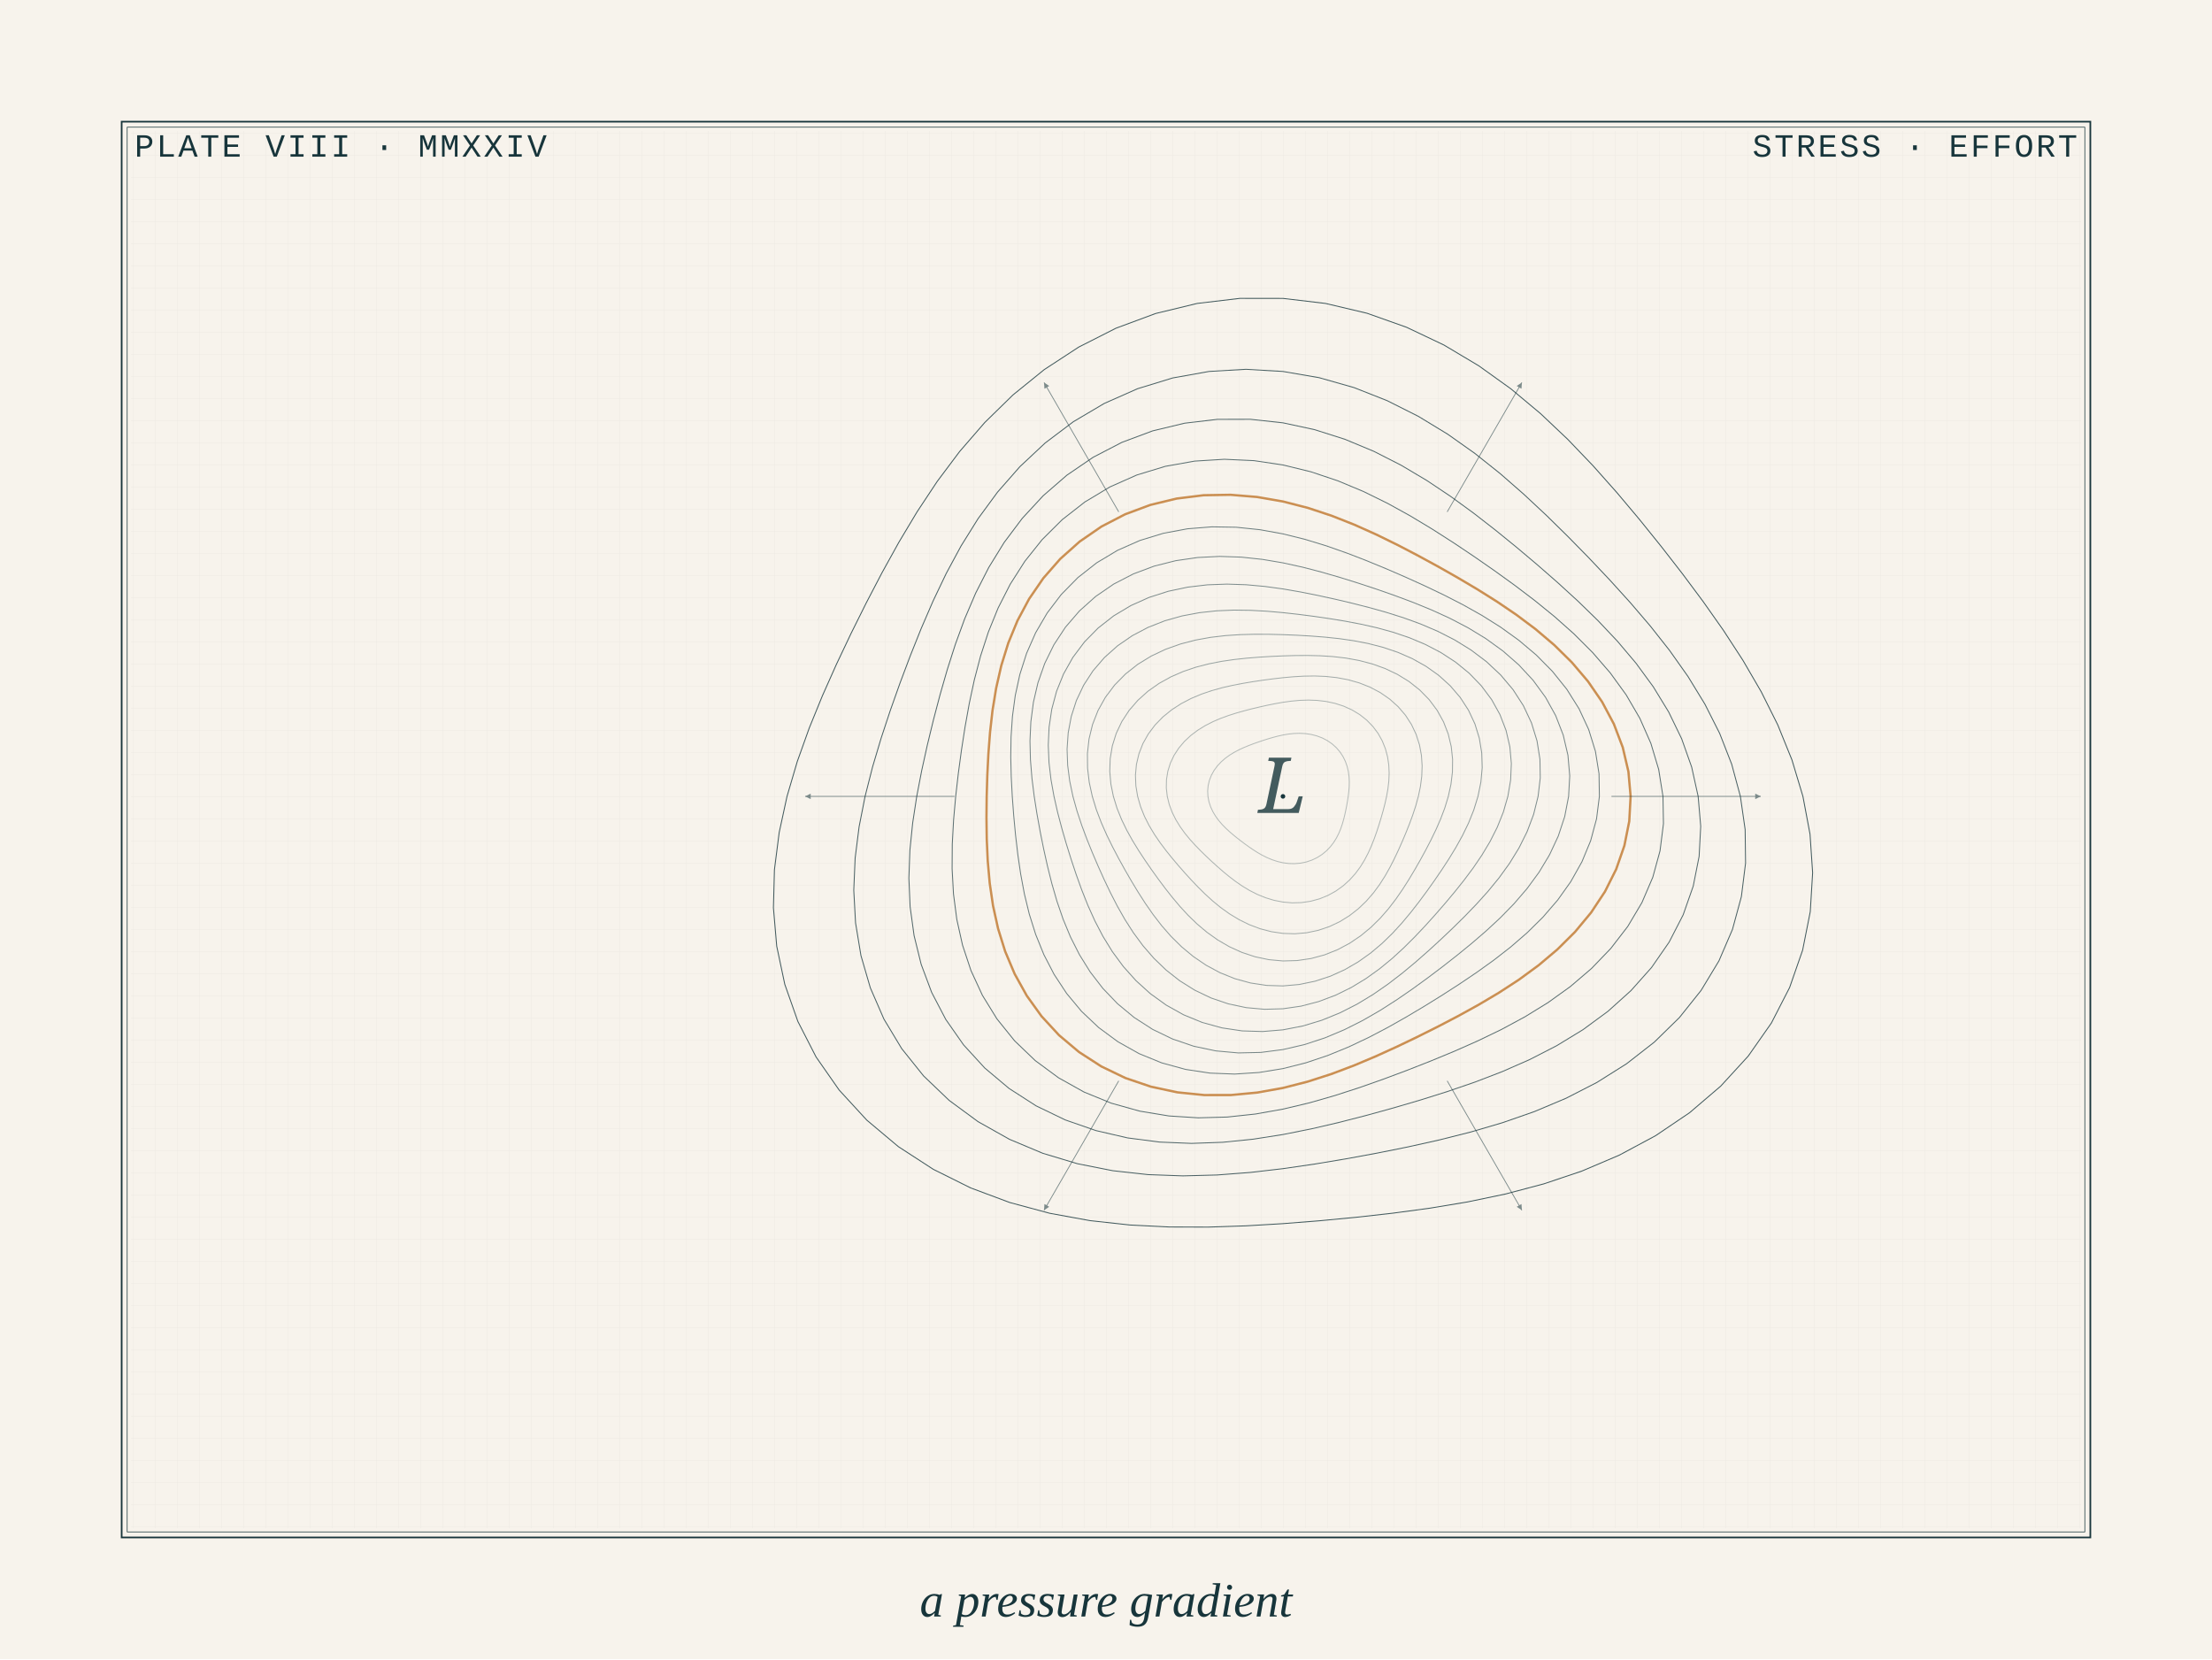
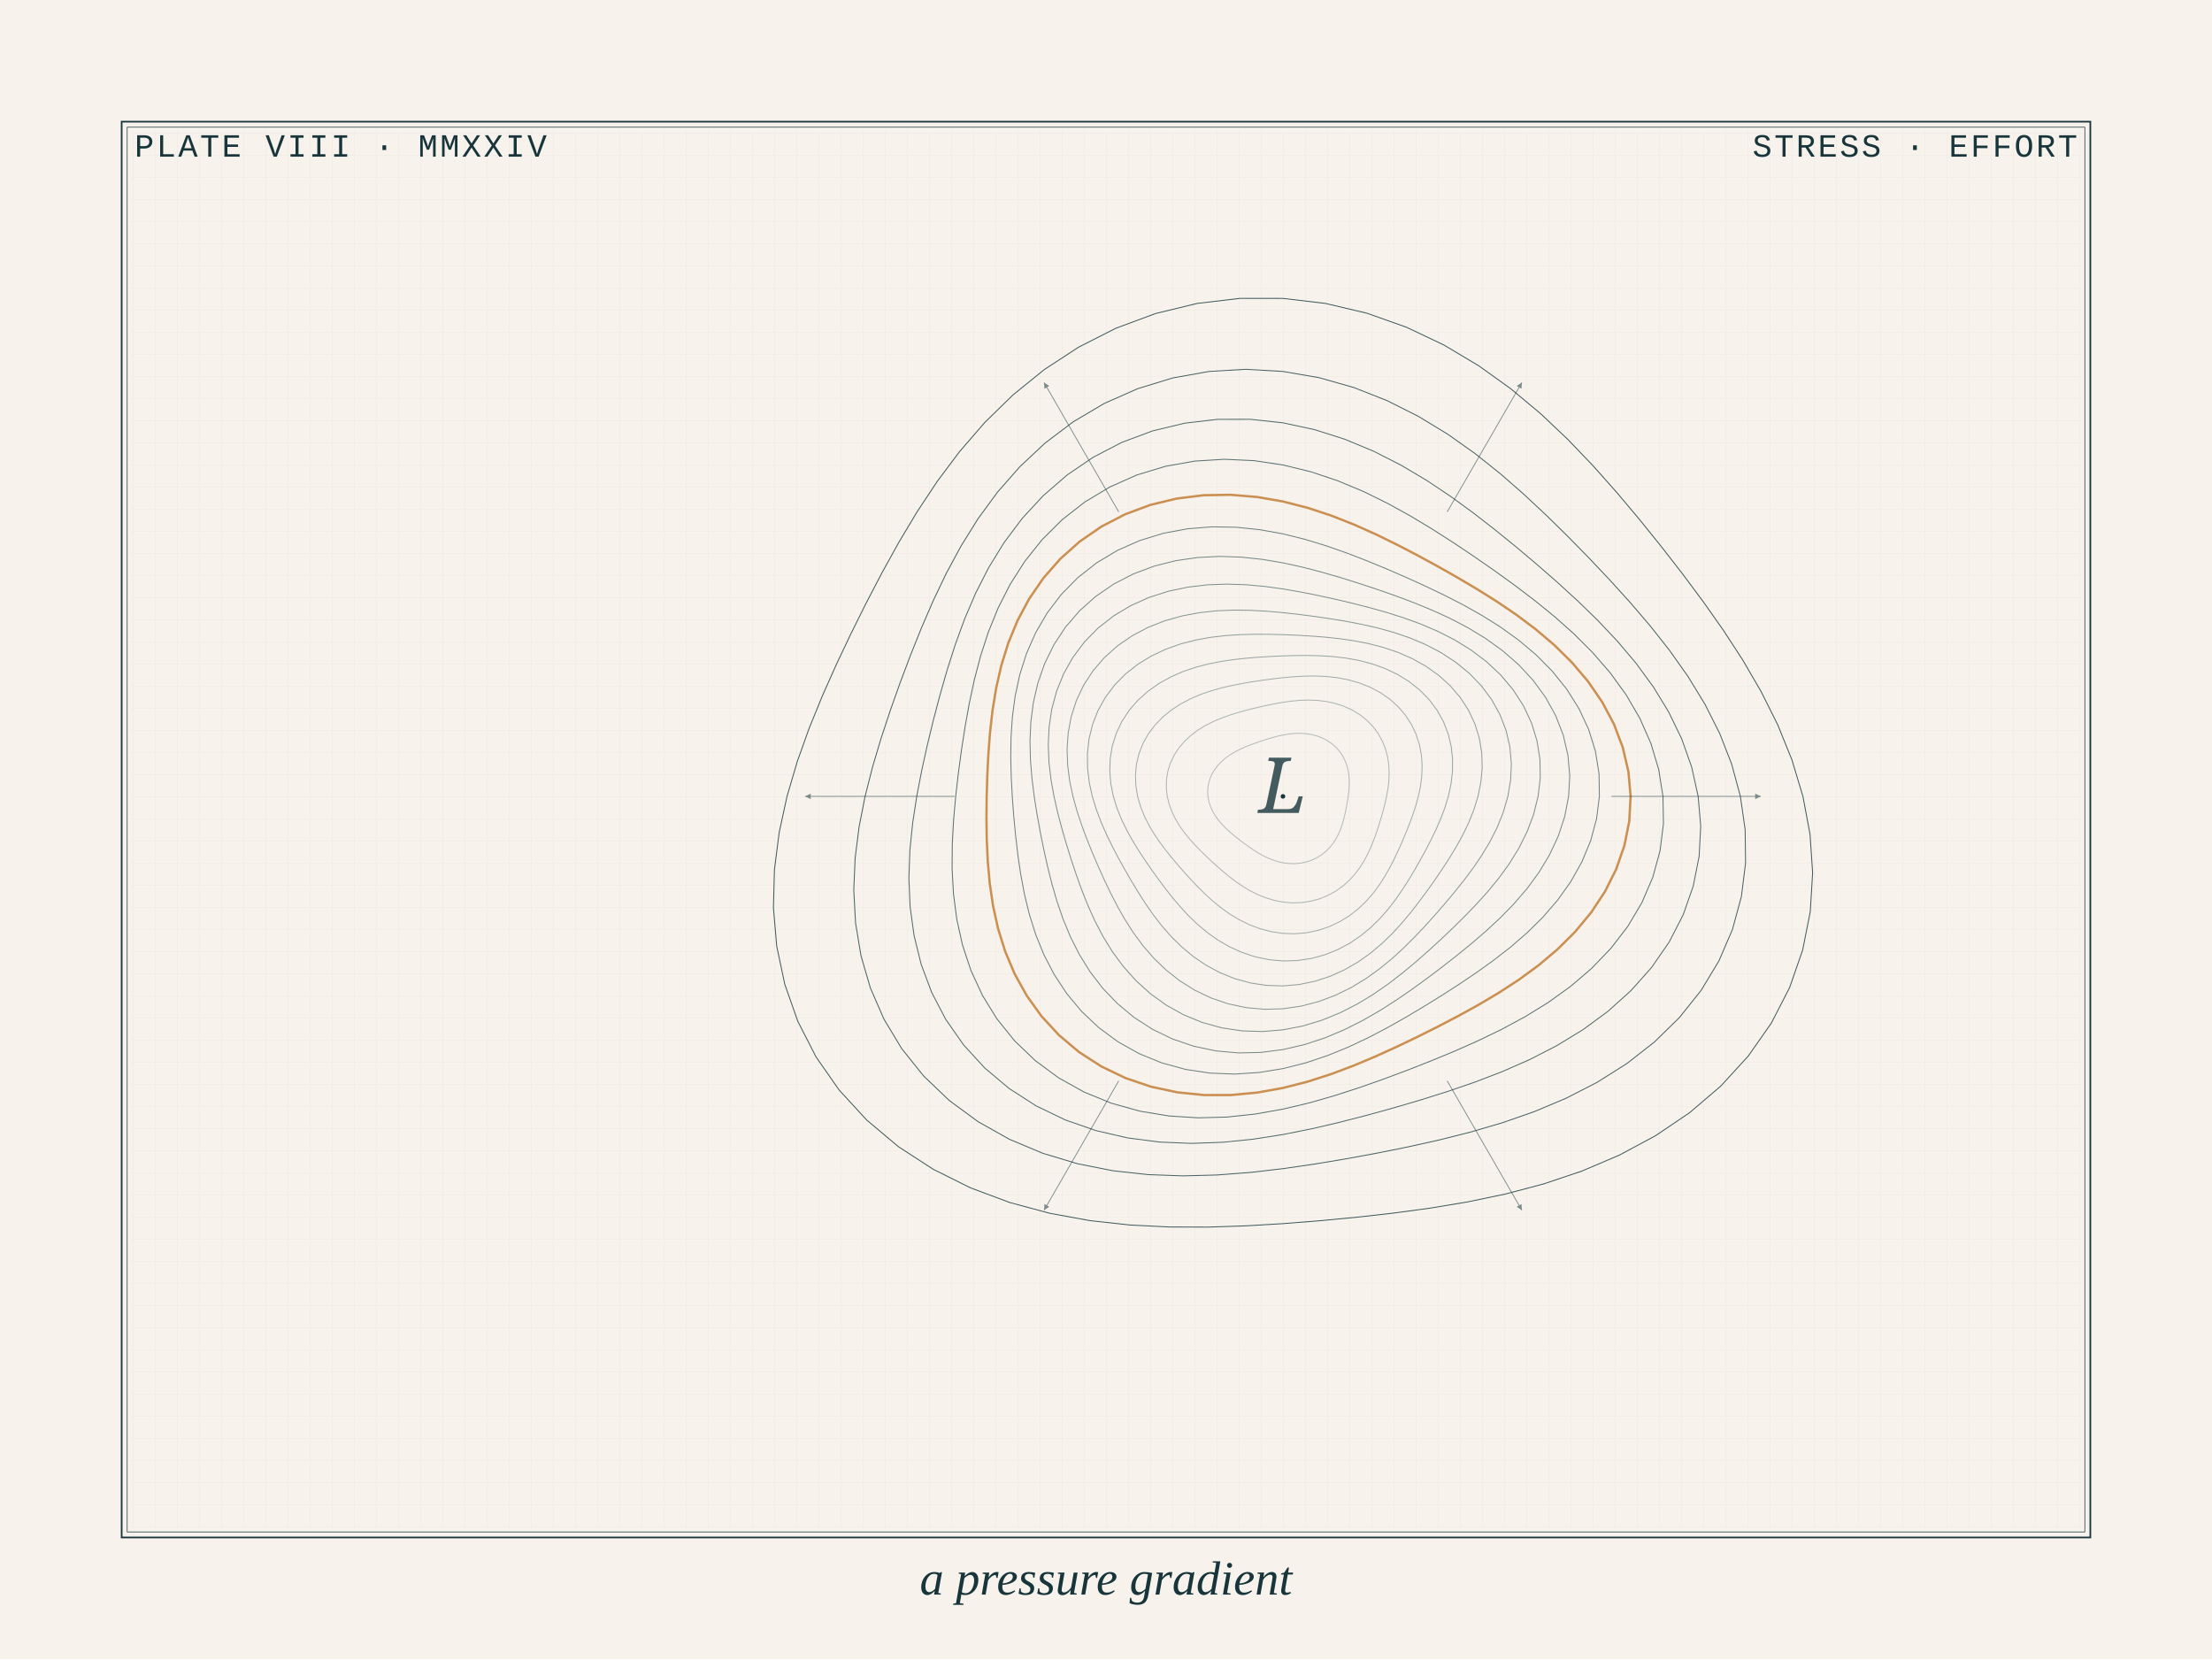
<svg xmlns="http://www.w3.org/2000/svg" viewBox="0 0 2400 1800" preserveAspectRatio="xMidYMid meet" style="background:#f7f3ec">
  <defs>
    <pattern id="ap-grid-p7" width="24" height="24" patternUnits="userSpaceOnUse">
      <path d="M24 0H0v24" fill="none" stroke="#17353b" stroke-width="0.63" opacity="0.07" />
    </pattern>
    <clipPath id="ap-clip-p7">
      <rect x="142" y="142" width="2116" height="1516" />
    </clipPath>
  </defs>
  <rect x="0" y="0" width="2400" height="1800" fill="#f7f3ec" />
  <rect x="132" y="132" width="2136" height="1536" fill="none" stroke="#17353b" stroke-width="1.8" />
  <rect x="138" y="138" width="2124" height="1524" fill="none" stroke="#17353b" stroke-width="0.72" />
  <rect x="142" y="142" width="2116" height="1516" fill="url(#ap-grid-p7)" />
  <g clip-path="url(#ap-clip-p7)">
    <polygon points="1956.146,864 1963.851,904.987 1966.685,946.894 1964.122,989.091 1955.835,1030.844 1941.724,1071.372 1921.932,1109.906 1896.835,1145.742 1867.014,1178.304 1833.205,1207.179 1796.244,1232.151 1757,1253.203 1716.305,1270.514 1674.898,1284.429 1633.368,1295.416 1592.128,1304.014 1551.397,1310.771 1511.203,1316.186 1471.417,1320.652 1431.788,1324.417 1392,1327.551 1351.735,1329.94 1310.732,1331.294 1268.846,1331.173 1226.089,1329.031 1182.659,1324.271 1138.947,1316.301 1095.529,1304.601 1053.128,1288.774 1012.57,1268.589 974.727,1244.017 940.442,1215.232 910.472,1182.614 885.421,1146.715 865.7,1108.22 851.489,1067.897 842.732,1026.533 839.145,984.878 840.248,943.586 845.41,903.177 853.912,864 865.015,826.228 878.021,789.862 892.343,754.753 907.548,720.646 923.393,687.227 939.835,654.181 957.027,621.247 975.288,588.273 995.059,555.25 1016.847,522.343 1041.156,489.892 1068.429,458.406 1098.982,428.531 1132.964,401.006 1170.322,376.605 1210.788,356.082 1253.892,340.102 1298.99,329.191 1345.308,323.691 1392,323.731 1438.215,329.214 1483.159,339.832 1526.157,355.088 1566.698,374.342 1604.465,396.862 1639.351,421.891 1671.444,448.704 1701.004,476.666 1728.414,505.279 1754.124,534.209 1778.587,563.303 1802.197,592.584 1825.23,622.22 1847.798,652.495 1869.82,683.752 1891.019,716.336 1910.924,750.541 1928.911,786.554 1944.246,824.418" fill="none" stroke="#17353b" stroke-width="0.99" opacity="0.811" />
    <polygon points="1888.293,864 1893.469,899.943 1893.932,936.4 1889.382,972.749 1879.717,1008.32 1865.043,1042.446 1845.67,1074.517 1822.086,1104.025 1794.917,1130.599 1764.879,1154.034 1732.717,1174.295 1699.148,1191.514 1664.81,1205.965 1630.218,1218.027 1595.73,1228.142 1561.54,1236.76 1527.678,1244.29 1494.033,1251.05 1460.389,1257.236 1426.471,1262.889 1392,1267.894 1356.743,1271.981 1320.565,1274.754 1283.464,1275.722 1245.598,1274.35 1207.293,1270.107 1169.034,1262.524 1131.437,1251.236 1095.209,1236.025 1061.097,1216.845 1029.834,1193.83 1002.077,1167.291 978.358,1137.696 959.045,1105.627 944.31,1071.743 934.124,1036.725 928.264,1001.224 926.337,965.814 927.82,930.955 932.116,896.962 938.606,864 946.709,832.084 955.937,801.101 965.935,770.844 976.511,741.053 987.646,711.466 999.492,681.864 1012.344,652.119 1026.604,622.228 1042.732,592.331 1061.187,562.723 1082.375,533.844 1106.598,506.252 1134.008,480.584 1164.581,457.516 1198.11,437.703 1234.208,421.727 1272.333,410.054 1311.825,402.991 1351.959,400.662 1392,403 1431.255,409.754 1469.129,420.509 1505.164,434.726 1539.067,451.787 1570.723,471.05 1600.183,491.898 1627.647,513.793 1653.421,536.312 1677.87,559.174 1701.364,582.258 1724.224,605.588 1746.671,629.324 1768.786,653.721 1790.487,679.089 1811.521,705.744 1831.47,733.957 1849.784,763.909 1865.815,795.656 1878.876,829.103" fill="none" stroke="#17353b" stroke-width="0.99" opacity="0.771" />
    <polygon points="1842.476,864 1845.262,896.487 1843.523,929.129 1837.153,961.33 1826.234,992.494 1811.029,1022.07 1791.962,1049.595 1769.586,1074.725 1744.53,1097.26 1717.458,1117.149 1689.008,1134.49 1659.752,1149.506 1630.148,1162.516 1600.52,1173.892 1571.043,1184.017 1541.745,1193.237 1512.526,1201.82 1483.191,1209.922 1453.489,1217.566 1423.165,1224.631 1392,1230.864 1359.862,1235.892 1326.737,1239.262 1292.754,1240.478 1258.192,1239.049 1223.471,1234.537 1189.134,1226.599 1155.805,1215.021 1124.152,1199.745 1094.828,1180.877 1068.427,1158.683 1045.433,1133.568 1026.187,1106.048 1010.86,1076.709 999.443,1046.159 991.756,1014.984 987.467,983.705 986.131,952.741 987.233,922.385 990.241,892.796 994.653,864 1000.053,835.907 1006.138,808.342 1012.756,781.081 1019.906,753.894 1027.742,726.591 1036.547,699.058 1046.698,671.291 1058.627,643.416 1072.768,615.694 1089.507,588.515 1109.135,562.378 1131.81,537.854 1157.534,515.548 1186.139,496.049 1217.297,479.887 1250.534,467.486 1285.27,459.132 1320.861,454.947 1356.645,454.887 1392,458.739 1426.381,466.148 1459.366,476.644 1490.675,489.688 1520.184,504.715 1547.919,521.187 1574.037,538.631 1598.792,556.677 1622.49,575.083 1645.445,593.749 1667.928,612.709 1690.123,632.113 1712.09,652.205 1733.748,673.275 1754.859,695.622 1775.042,719.505 1793.794,745.106 1810.528,772.492 1824.618,801.598 1835.45,832.216" fill="none" stroke="#17353b" stroke-width="0.99" opacity="0.732" />
    <polygon points="1804.306,864 1804.835,893.59 1801.137,923.015 1793.273,951.735 1781.468,979.247 1766.098,1005.121 1747.652,1029.034 1726.695,1050.789 1703.822,1070.324 1679.609,1087.709 1654.571,1103.127 1629.123,1116.846 1603.558,1129.186 1578.034,1140.475 1552.576,1151.01 1527.09,1161.017 1501.396,1170.625 1475.26,1179.839 1448.441,1188.538 1420.732,1196.477 1392,1203.308 1362.22,1208.605 1331.495,1211.904 1300.065,1212.747 1268.299,1210.72 1236.68,1205.496 1205.767,1196.869 1176.161,1184.769 1148.456,1169.281 1123.192,1150.632 1100.82,1129.182 1081.657,1105.392 1065.873,1079.789 1053.477,1052.925 1044.323,1025.333 1038.132,997.49 1034.518,969.782 1033.035,942.485 1033.218,915.752 1034.631,889.614 1036.913,864 1039.809,838.757 1043.193,813.687 1047.083,788.586 1051.635,763.283 1057.12,737.673 1063.9,711.751 1072.386,685.628 1082.989,659.536 1096.08,633.826 1111.942,608.948 1130.741,585.417 1152.496,563.784 1177.073,544.586 1204.187,528.307 1233.422,515.341 1264.259,505.955 1296.116,500.274 1328.395,498.267 1360.523,499.756 1392,504.433 1422.429,511.884 1451.542,521.633 1479.209,533.181 1505.437,546.05 1530.348,559.82 1554.156,574.166 1577.122,588.88 1599.517,603.879 1621.574,619.203 1643.448,635.003 1665.186,651.509 1686.706,669.001 1707.786,687.764 1728.075,708.05 1747.11,730.042 1764.352,753.818 1779.224,779.336 1791.162,806.424 1799.658,834.781" fill="none" stroke="#17353b" stroke-width="0.99" opacity="0.693" />
    <polygon points="1769.205,864 1767.735,890.931 1762.447,917.434 1753.537,943.048 1741.336,967.372 1726.281,990.101 1708.88,1011.042 1689.667,1030.124 1669.165,1047.393 1647.838,1062.997 1626.063,1077.165 1604.105,1090.17 1582.106,1102.296 1560.084,1113.799 1537.952,1124.871 1515.537,1135.616 1492.62,1146.028 1468.972,1155.985 1444.392,1165.254 1418.747,1173.505 1392,1180.339 1364.232,1185.321 1335.649,1188.021 1306.575,1188.05 1277.441,1185.095 1248.751,1178.955 1221.049,1169.555 1194.875,1156.958 1170.727,1141.363 1149.022,1123.09 1130.061,1102.552 1114.011,1080.226 1100.897,1056.615 1090.603,1032.206 1082.891,1007.436 1077.431,982.665 1073.831,958.149 1071.686,934.034 1070.618,910.357 1070.31,887.057 1070.547,864 1071.23,841.009 1072.39,817.899 1074.183,794.511 1076.873,770.751 1080.805,746.608 1086.371,722.178 1093.964,697.67 1103.939,673.398 1116.574,649.767 1132.037,627.248 1150.363,606.341 1171.445,587.537 1195.037,571.283 1220.768,557.943 1248.172,547.772 1276.723,540.892 1305.874,537.288 1335.098,536.81 1363.931,539.188 1392,544.061 1419.048,551.005 1444.943,559.577 1469.674,569.352 1493.339,579.959 1516.116,591.111 1538.233,602.627 1559.922,614.442 1581.388,626.604 1602.764,639.261 1624.086,652.636 1645.275,666.997 1666.123,682.62 1686.307,699.751 1705.4,718.572 1722.906,739.172 1738.294,761.529 1751.04,785.498 1760.674,810.821 1766.815,837.135" fill="none" stroke="#c88a4a" stroke-width="2.52" opacity="0.95" />
    <polygon points="1735.322,864 1732.233,888.386 1725.828,912.152 1716.399,934.928 1704.336,956.423 1690.095,976.45 1674.157,994.93 1656.992,1011.888 1639.02,1027.447 1620.583,1041.797 1601.917,1055.175 1583.149,1067.824 1564.291,1079.965 1545.257,1091.763 1525.884,1103.301 1505.962,1114.564 1485.272,1125.432 1463.62,1135.682 1440.87,1145.005 1416.977,1153.027 1392,1159.342 1366.114,1163.546 1339.605,1165.272 1312.856,1164.225 1286.321,1160.208 1260.491,1153.143 1235.862,1143.077 1212.892,1130.182 1191.966,1114.741 1173.369,1097.128 1157.268,1077.773 1143.699,1057.134 1132.572,1035.656 1123.688,1013.741 1116.761,991.72 1111.452,969.831 1107.407,948.214 1104.296,926.905 1101.847,905.853 1099.875,884.938 1098.306,864 1097.181,842.869 1096.655,821.399 1096.984,799.497 1098.498,777.15 1101.569,754.441 1106.571,731.552 1113.846,708.766 1123.664,686.449 1136.192,665.027 1151.479,644.954 1169.44,626.683 1189.863,610.623 1212.417,597.113 1236.685,586.393 1262.187,578.585 1288.424,573.687 1314.911,571.572 1341.219,572.008 1366.997,574.676 1392,579.203 1416.094,585.195 1439.256,592.275 1461.564,600.114 1483.169,608.462 1504.267,617.164 1525.062,626.168 1545.732,635.531 1566.394,645.398 1587.078,655.986 1607.707,667.553 1628.09,680.364 1647.929,694.659 1666.834,710.619 1684.346,728.342 1699.978,747.822 1713.245,768.941 1723.711,791.474 1731.02,815.099 1734.928,839.421" fill="none" stroke="#17353b" stroke-width="0.99" opacity="0.614" />
    <polygon points="1701.924,864 1697.692,885.91 1690.703,907.086 1681.303,927.254 1669.898,946.232 1656.921,963.936 1642.793,980.376 1627.892,995.648 1612.524,1009.914 1596.899,1023.376 1581.129,1036.242 1565.219,1048.705 1549.083,1060.902 1532.566,1072.903 1515.468,1084.684 1497.578,1096.13 1478.707,1107.03 1458.72,1117.095 1437.561,1125.978 1415.272,1133.299 1392,1138.683 1367.994,1141.786 1343.595,1142.329 1319.21,1140.123 1295.283,1135.087 1272.266,1127.255 1250.578,1116.775 1230.577,1103.898 1212.534,1088.959 1196.61,1072.347 1182.851,1054.475 1171.192,1035.749 1161.467,1016.538 1153.429,997.143 1146.788,977.786 1141.236,958.596 1136.485,939.609 1132.303,920.781 1128.533,902.003 1125.121,883.128 1122.116,864 1119.671,844.481 1118.033,824.482 1117.515,803.986 1118.467,783.059 1121.248,761.864 1126.18,740.651 1133.524,719.748 1143.449,699.541 1156.01,680.441 1171.143,662.862 1188.663,647.18 1208.281,633.709 1229.617,622.675 1252.241,614.198 1275.695,608.285 1299.536,604.835 1323.366,603.646 1346.859,604.439 1369.781,606.888 1392,610.643 1413.486,615.374 1434.297,620.79 1454.563,626.673 1474.454,632.892 1494.149,639.41 1513.805,646.288 1533.526,653.671 1553.337,661.766 1573.165,670.822 1592.837,681.094 1612.082,692.815 1630.541,706.164 1647.797,721.243 1663.401,738.061 1676.908,756.524 1687.915,776.436 1696.091,797.513 1701.203,819.4 1703.142,841.699" fill="none" stroke="#17353b" stroke-width="0.99" opacity="0.575" />
    <polygon points="1668.811,864 1663.961,883.493 1656.929,902.214 1648.073,919.989 1637.779,936.728 1626.423,952.431 1614.34,967.173 1601.802,981.088 1588.996,994.347 1576.015,1007.131 1562.859,1019.603 1549.443,1031.882 1535.617,1044.023 1521.191,1055.998 1505.964,1067.696 1489.752,1078.923 1472.42,1089.409 1453.906,1098.834 1434.234,1106.848 1413.527,1113.104 1392,1117.281 1369.953,1119.119 1347.75,1118.439 1325.791,1115.157 1304.484,1109.297 1284.214,1100.986 1265.309,1090.444 1248.025,1077.969 1232.517,1063.911 1218.841,1048.641 1206.95,1032.527 1196.708,1015.902 1187.908,999.042 1180.299,982.147 1173.616,965.337 1167.612,948.646 1162.087,932.033 1156.913,915.4 1152.049,898.611 1147.552,881.521 1143.571,864 1140.341,845.962 1138.155,827.385 1137.346,808.322 1138.247,788.912 1141.165,769.377 1146.348,750.01 1153.962,731.154 1164.068,713.184 1176.619,696.472 1191.458,681.363 1208.327,668.147 1226.889,657.035 1246.754,648.143 1267.51,641.489 1288.751,636.991 1310.112,634.477 1331.291,633.707 1352.069,634.394 1372.317,636.235 1392,638.937 1411.163,642.25 1429.916,645.985 1448.406,650.031 1466.792,654.366 1485.214,659.054 1503.763,664.237 1522.462,670.114 1541.245,676.923 1559.957,684.906 1578.351,694.288 1596.104,705.243 1612.836,717.879 1628.14,732.214 1641.608,748.174 1652.87,765.592 1661.62,784.217 1667.64,803.733 1670.822,823.782 1671.172,843.99" fill="none" stroke="#17353b" stroke-width="0.99" opacity="0.536" />
    <polygon points="1636.016,864 1631.07,881.135 1624.492,897.535 1616.618,913.111 1607.78,927.851 1598.275,941.813 1588.339,955.107 1578.134,967.879 1567.74,980.282 1557.148,992.456 1546.275,1004.5 1534.979,1016.459 1523.078,1028.305 1510.381,1039.933 1496.713,1051.162 1481.941,1061.749 1465.995,1071.4 1448.887,1079.797 1430.716,1086.619 1411.667,1091.575 1392,1094.424 1372.038,1094.995 1352.138,1093.208 1332.666,1089.076 1313.971,1082.706 1296.355,1074.291 1280.052,1064.093 1265.214,1052.422 1251.903,1039.611 1240.087,1025.986 1229.658,1011.847 1220.442,997.442 1212.227,982.951 1204.786,968.481 1197.91,954.064 1191.43,939.661 1185.239,925.182 1179.312,910.503 1173.707,895.487 1168.57,880.014 1164.118,864 1160.627,847.416 1158.403,830.305 1157.758,812.785 1158.978,795.047 1162.298,777.349 1167.874,759.998 1175.775,743.328 1185.966,727.673 1198.313,713.346 1212.593,700.611 1228.505,689.664 1245.703,680.618 1263.815,673.498 1282.476,668.239 1301.353,664.699 1320.171,662.67 1338.725,661.907 1356.895,662.146 1374.642,663.136 1392,664.659 1409.063,666.556 1425.959,668.735 1442.829,671.186 1459.796,673.976 1476.942,677.24 1494.289,681.17 1511.781,685.988 1529.277,691.924 1546.56,699.191 1563.34,707.958 1579.276,718.332 1594,730.342 1607.146,743.93 1618.375,758.955 1627.407,775.197 1634.041,792.378 1638.171,810.176 1639.796,828.257 1639.013,846.295" fill="none" stroke="#17353b" stroke-width="0.99" opacity="0.496" />
    <polygon points="1603.592,864 1599.018,878.838 1593.302,893.036 1586.731,906.577 1579.56,919.501 1571.994,931.899 1564.172,943.893 1556.154,955.612 1547.93,967.175 1539.417,978.665 1530.481,990.117 1520.953,1001.504 1510.652,1012.729 1499.413,1023.631 1487.106,1033.99 1473.66,1043.543 1459.075,1052.004 1443.427,1059.084 1426.873,1064.519 1409.637,1068.09 1392,1069.64 1374.277,1069.091 1356.792,1066.448 1339.857,1061.801 1323.744,1055.314 1308.669,1047.216 1294.776,1037.777 1282.127,1027.288 1270.707,1016.04 1260.431,1004.293 1251.156,992.268 1242.706,980.125 1234.889,967.956 1227.53,955.789 1220.487,943.588 1213.676,931.269 1207.081,918.719 1200.762,905.813 1194.855,892.437 1189.561,878.51 1185.132,864 1181.848,848.937 1179.994,833.42 1179.833,817.611 1181.581,801.735 1185.388,786.06 1191.321,770.878 1199.359,756.489 1209.389,743.171 1221.218,731.162 1234.586,720.64 1249.185,711.715 1264.687,704.415 1280.768,698.692 1297.129,694.43 1313.523,691.455 1329.764,689.559 1345.74,688.516 1361.411,688.114 1376.805,688.167 1392,688.543 1407.109,689.168 1422.253,690.043 1437.544,691.233 1453.055,692.869 1468.807,695.128 1484.752,698.216 1500.771,702.35 1516.672,707.725 1532.199,714.504 1547.052,722.792 1560.905,732.622 1573.43,743.953 1584.325,756.666 1593.337,770.573 1600.283,785.43 1605.06,800.954 1607.66,816.847 1608.163,832.82 1606.731,848.609" fill="none" stroke="#17353b" stroke-width="0.99" opacity="0.457" />
    <polygon points="1571.413,864 1567.582,876.585 1563.014,888.668 1557.925,900.278 1552.486,911.489 1546.811,922.4 1540.949,933.117 1534.882,943.74 1528.532,954.339 1521.775,964.942 1514.455,975.521 1506.407,985.994 1497.479,996.216 1487.547,1005.997 1476.54,1015.106 1464.449,1023.29 1451.331,1030.298 1437.314,1035.895 1422.589,1039.886 1407.394,1042.13 1392,1042.555 1376.69,1041.158 1361.737,1038.013 1347.381,1033.257 1333.816,1027.084 1321.173,1019.725 1309.516,1011.43 1298.842,1002.447 1289.085,993.003 1280.132,983.286 1271.838,973.433 1264.048,963.524 1256.615,953.581 1249.425,943.569 1242.412,933.414 1235.567,923.011 1228.95,912.248 1222.684,901.02 1216.95,889.25 1211.972,876.903 1208.001,864 1205.291,850.618 1204.077,836.893 1204.554,823.016 1206.861,809.216 1211.063,795.745 1217.147,782.862 1225.022,770.812 1234.525,759.803 1245.434,749.998 1257.484,741.494 1270.39,734.326 1283.871,728.461 1297.665,723.804 1311.555,720.214 1325.377,717.519 1339.03,715.532 1352.477,714.075 1365.739,712.996 1378.881,712.186 1392,711.591 1405.203,711.214 1418.587,711.123 1432.218,711.437 1446.116,712.318 1460.244,713.954 1474.502,716.539 1488.724,720.254 1502.693,725.247 1516.149,731.618 1528.809,739.406 1540.388,748.58 1550.621,759.045 1559.285,770.641 1566.214,783.159 1571.316,796.357 1574.575,809.974 1576.055,823.758 1575.887,837.476 1574.264,850.936" fill="none" stroke="#17353b" stroke-width="0.99" opacity="0.418" />
    <polygon points="1538.904,864 1536.057,874.325 1532.776,884.306 1529.201,893.998 1525.421,903.48 1521.47,912.84 1517.329,922.157 1512.927,931.487 1508.151,940.854 1502.864,950.233 1496.922,959.554 1490.186,968.696 1482.546,977.499 1473.934,985.767 1464.334,993.288 1453.787,999.849 1442.394,1005.249 1430.309,1009.323 1417.73,1011.948 1404.881,1013.058 1392,1012.648 1379.316,1010.773 1367.036,1007.545 1355.325,1003.122 1344.302,997.693 1334.025,991.467 1324.501,984.646 1315.682,977.42 1307.482,969.943 1299.785,962.329 1292.47,954.644 1285.42,946.901 1278.545,939.07 1271.795,931.085 1265.168,922.854 1258.717,914.278 1252.551,905.264 1246.826,895.741 1241.734,885.675 1237.491,875.074 1234.313,864 1232.405,852.561 1231.936,840.912 1233.027,829.242 1235.738,817.761 1240.066,806.686 1245.938,796.222 1253.221,786.549 1261.732,777.805 1271.252,770.08 1281.544,763.406 1292.37,757.764 1303.513,753.082 1314.786,749.249 1326.053,746.128 1337.225,743.569 1348.271,741.431 1359.204,739.593 1370.082,737.969 1380.983,736.518 1392,735.253 1403.214,734.233 1414.684,733.565 1426.431,733.391 1438.425,733.875 1450.587,735.187 1462.782,737.486 1474.83,740.902 1486.515,745.526 1497.601,751.397 1507.848,758.496 1517.032,766.747 1524.964,776.022 1531.501,786.147 1536.56,796.92 1540.122,808.124 1542.234,819.544 1543,830.985 1542.575,842.281 1541.142,853.31" fill="none" stroke="#17353b" stroke-width="0.99" opacity="0.379" />
    <polygon points="1504.438,864 1502.663,871.932 1500.66,879.673 1498.493,887.284 1496.185,894.829 1493.715,902.37 1491.022,909.95 1488.015,917.585 1484.58,925.258 1480.597,932.913 1475.953,940.457 1470.555,947.764 1464.342,954.68 1457.296,961.04 1449.444,966.674 1440.86,971.426 1431.66,975.163 1421.996,977.785 1412.041,979.238 1401.982,979.515 1392,978.654 1382.257,976.74 1372.889,973.891 1363.99,970.255 1355.613,965.988 1347.769,961.248 1340.427,956.18 1333.524,950.904 1326.977,945.505 1320.696,940.032 1314.594,934.495 1308.605,928.867 1302.693,923.092 1296.861,917.096 1291.153,910.796 1285.656,904.116 1280.496,896.995 1275.826,889.401 1271.818,881.335 1268.644,872.841 1266.469,864 1265.428,854.928 1265.621,845.771 1267.099,836.691 1269.863,827.858 1273.86,819.434 1278.991,811.56 1285.113,804.348 1292.06,797.872 1299.644,792.164 1307.684,787.212 1316.006,782.967 1324.467,779.348 1332.958,776.254 1341.408,773.574 1349.793,771.202 1358.124,769.048 1366.443,767.051 1374.815,765.185 1383.312,763.461 1392,761.932 1400.928,760.686 1410.115,759.838 1419.542,759.521 1429.15,759.873 1438.836,761.024 1448.463,763.08 1457.863,766.118 1466.852,770.174 1475.244,775.236 1482.863,781.25 1489.558,788.117 1495.214,795.706 1499.762,803.859 1503.184,812.407 1505.511,821.18 1506.818,830.024 1507.22,838.808 1506.857,847.433 1505.88,855.838" fill="none" stroke="#17353b" stroke-width="0.99" opacity="0.339" />
    <polygon points="1462.791,864 1462.025,869.019 1461.153,873.975 1460.187,878.909 1459.11,883.859 1457.881,888.852 1456.437,893.901 1454.702,898.993 1452.594,904.093 1450.038,909.143 1446.97,914.062 1443.347,918.751 1439.153,923.106 1434.402,927.016 1429.139,930.381 1423.434,933.113 1417.384,935.149 1411.099,936.449 1404.697,937.009 1398.295,936.849 1392,936.021 1385.899,934.6 1380.057,932.675 1374.51,930.346 1369.269,927.712 1364.318,924.864 1359.62,921.876 1355.125,918.801 1350.779,915.67 1346.53,912.485 1342.336,909.229 1338.178,905.864 1334.059,902.338 1330.008,898.597 1326.084,894.587 1322.367,890.268 1318.957,885.614 1315.967,880.624 1313.508,875.322 1311.688,869.756 1310.597,864 1310.299,858.144 1310.832,852.292 1312.197,846.552 1314.365,841.027 1317.272,835.81 1320.831,830.975 1324.934,826.572 1329.466,822.623 1334.308,819.126 1339.352,816.052 1344.504,813.355 1349.695,810.971 1354.881,808.835 1360.044,806.882 1365.192,805.058 1370.353,803.326 1375.57,801.673 1380.889,800.109 1386.354,798.67 1392,797.415 1397.84,796.421 1403.865,795.776 1410.039,795.57 1416.3,795.89 1422.56,796.809 1428.715,798.377 1434.647,800.62 1440.237,803.535 1445.372,807.089 1449.954,811.22 1453.908,815.846 1457.187,820.868 1459.776,826.175 1461.69,831.661 1462.976,837.226 1463.703,842.782 1463.956,848.267 1463.829,853.639 1463.414,858.881" fill="none" stroke="#17353b" stroke-width="0.99" opacity="0.3" />
    <circle cx="1392" cy="864" r="2.5" fill="#17353b" />
    <g opacity="0.55">
      <line x1="1748.4" y1="864" x2="1910.4" y2="864" stroke="#17353b" stroke-width="0.9" />
      <polygon points="1910.4,864 1904.4,861 1904.4,867" fill="#17353b" />
    </g>
    <g opacity="0.55">
      <line x1="1570.2" y1="1172.651" x2="1651.2" y2="1312.948" stroke="#17353b" stroke-width="0.9" />
      <polygon points="1651.2,1312.948 1650.798,1306.251 1645.602,1309.251" fill="#17353b" />
    </g>
    <g opacity="0.55">
      <line x1="1213.8" y1="1172.651" x2="1132.8" y2="1312.948" stroke="#17353b" stroke-width="0.9" />
      <polygon points="1132.8,1312.948 1138.398,1309.251 1133.202,1306.251" fill="#17353b" />
    </g>
    <g opacity="0.55">
      <line x1="1035.6" y1="864" x2="873.6" y2="864" stroke="#17353b" stroke-width="0.9" />
      <polygon points="873.6,864 879.6,867 879.6,861" fill="#17353b" />
    </g>
    <g opacity="0.55">
      <line x1="1213.8" y1="555.349" x2="1132.8" y2="415.052" stroke="#17353b" stroke-width="0.9" />
      <polygon points="1132.8,415.052 1133.202,421.749 1138.398,418.749" fill="#17353b" />
    </g>
    <g opacity="0.55">
      <line x1="1570.2" y1="555.349" x2="1651.2" y2="415.052" stroke="#17353b" stroke-width="0.9" />
      <polygon points="1651.2,415.052 1645.602,418.749 1650.798,421.749" fill="#17353b" />
    </g>
    <text x="1392" y="882" font-family="'Fraunces', serif" font-style="italic" font-size="84.0" fill="#17353b" text-anchor="middle" opacity="0.8">L</text>
  </g>
  <g font-family="'JetBrains Mono', 'Courier New', monospace" fill="#17353b">
    <text x="146" y="170" font-size="35.28" letter-spacing="2.5">PLATE VIII · MMXXIV</text>
    <text x="2254" y="170" font-size="35.28" letter-spacing="2.5" text-anchor="end">STRESS · EFFORT</text>
-     <text x="1200" y="1753.8" font-family="'Fraunces', 'Times New Roman', serif" fill="#17353b" font-size="52.08" text-anchor="middle" font-style="italic">a pressure gradient</text>
+     <text x="1200" y="1730" font-family="'Fraunces', 'Times New Roman', serif" fill="#17353b" font-size="52.08" text-anchor="middle" font-style="italic">a pressure gradient</text>
  </g>
</svg>
